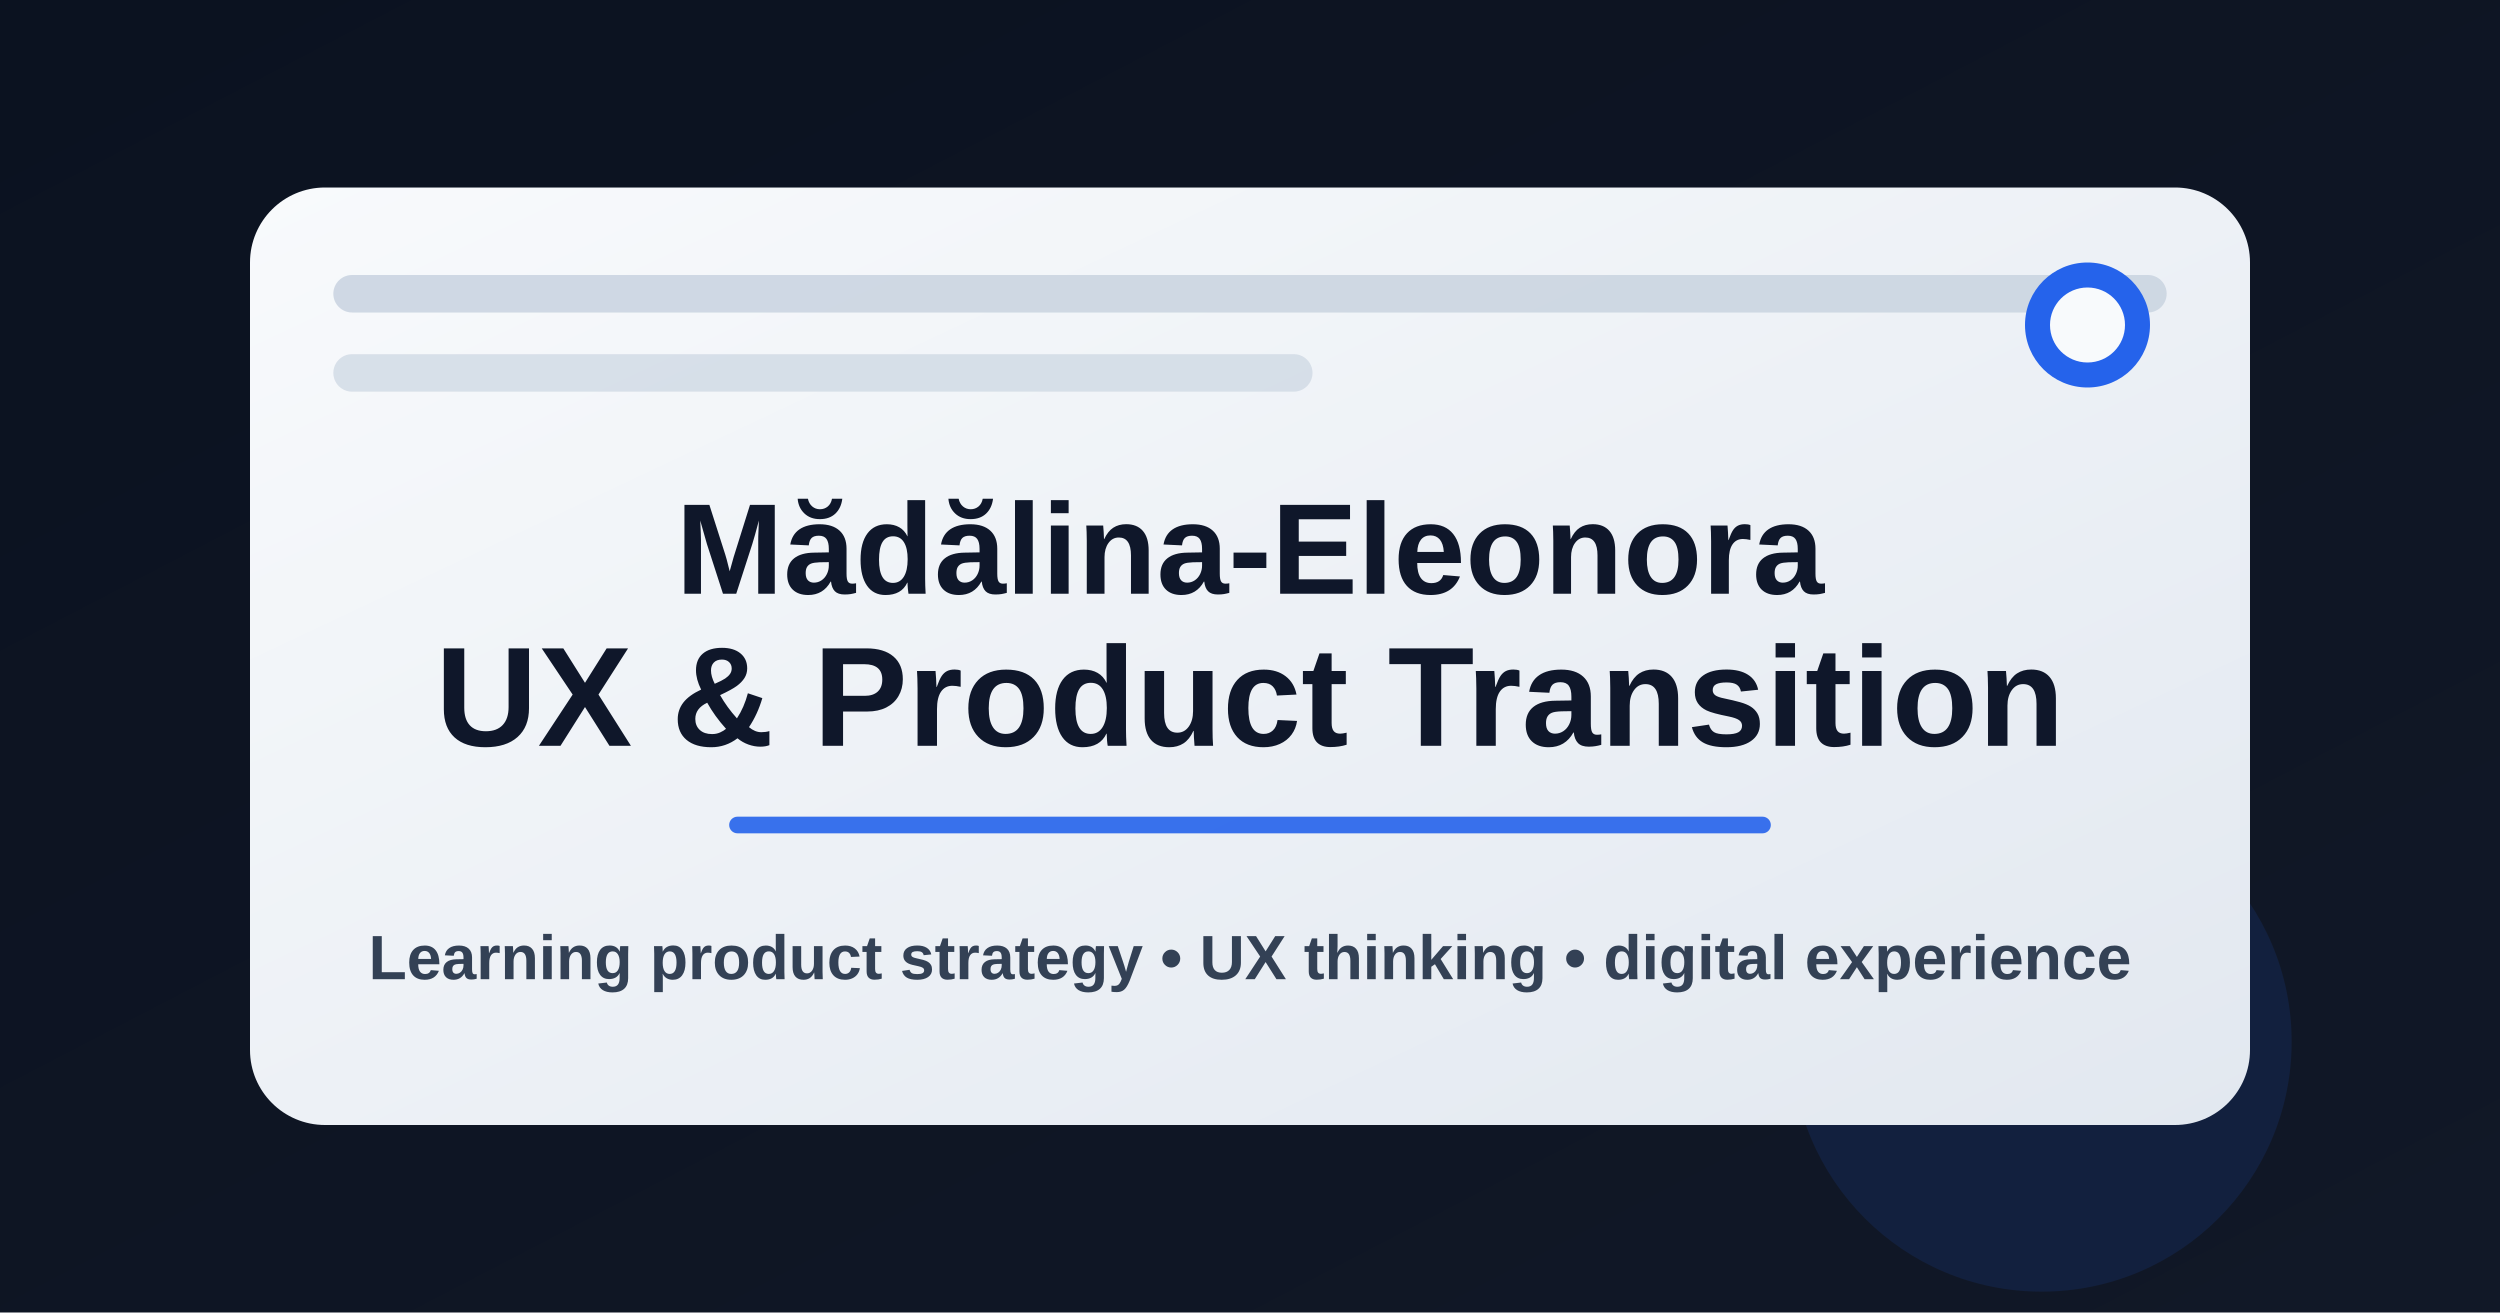
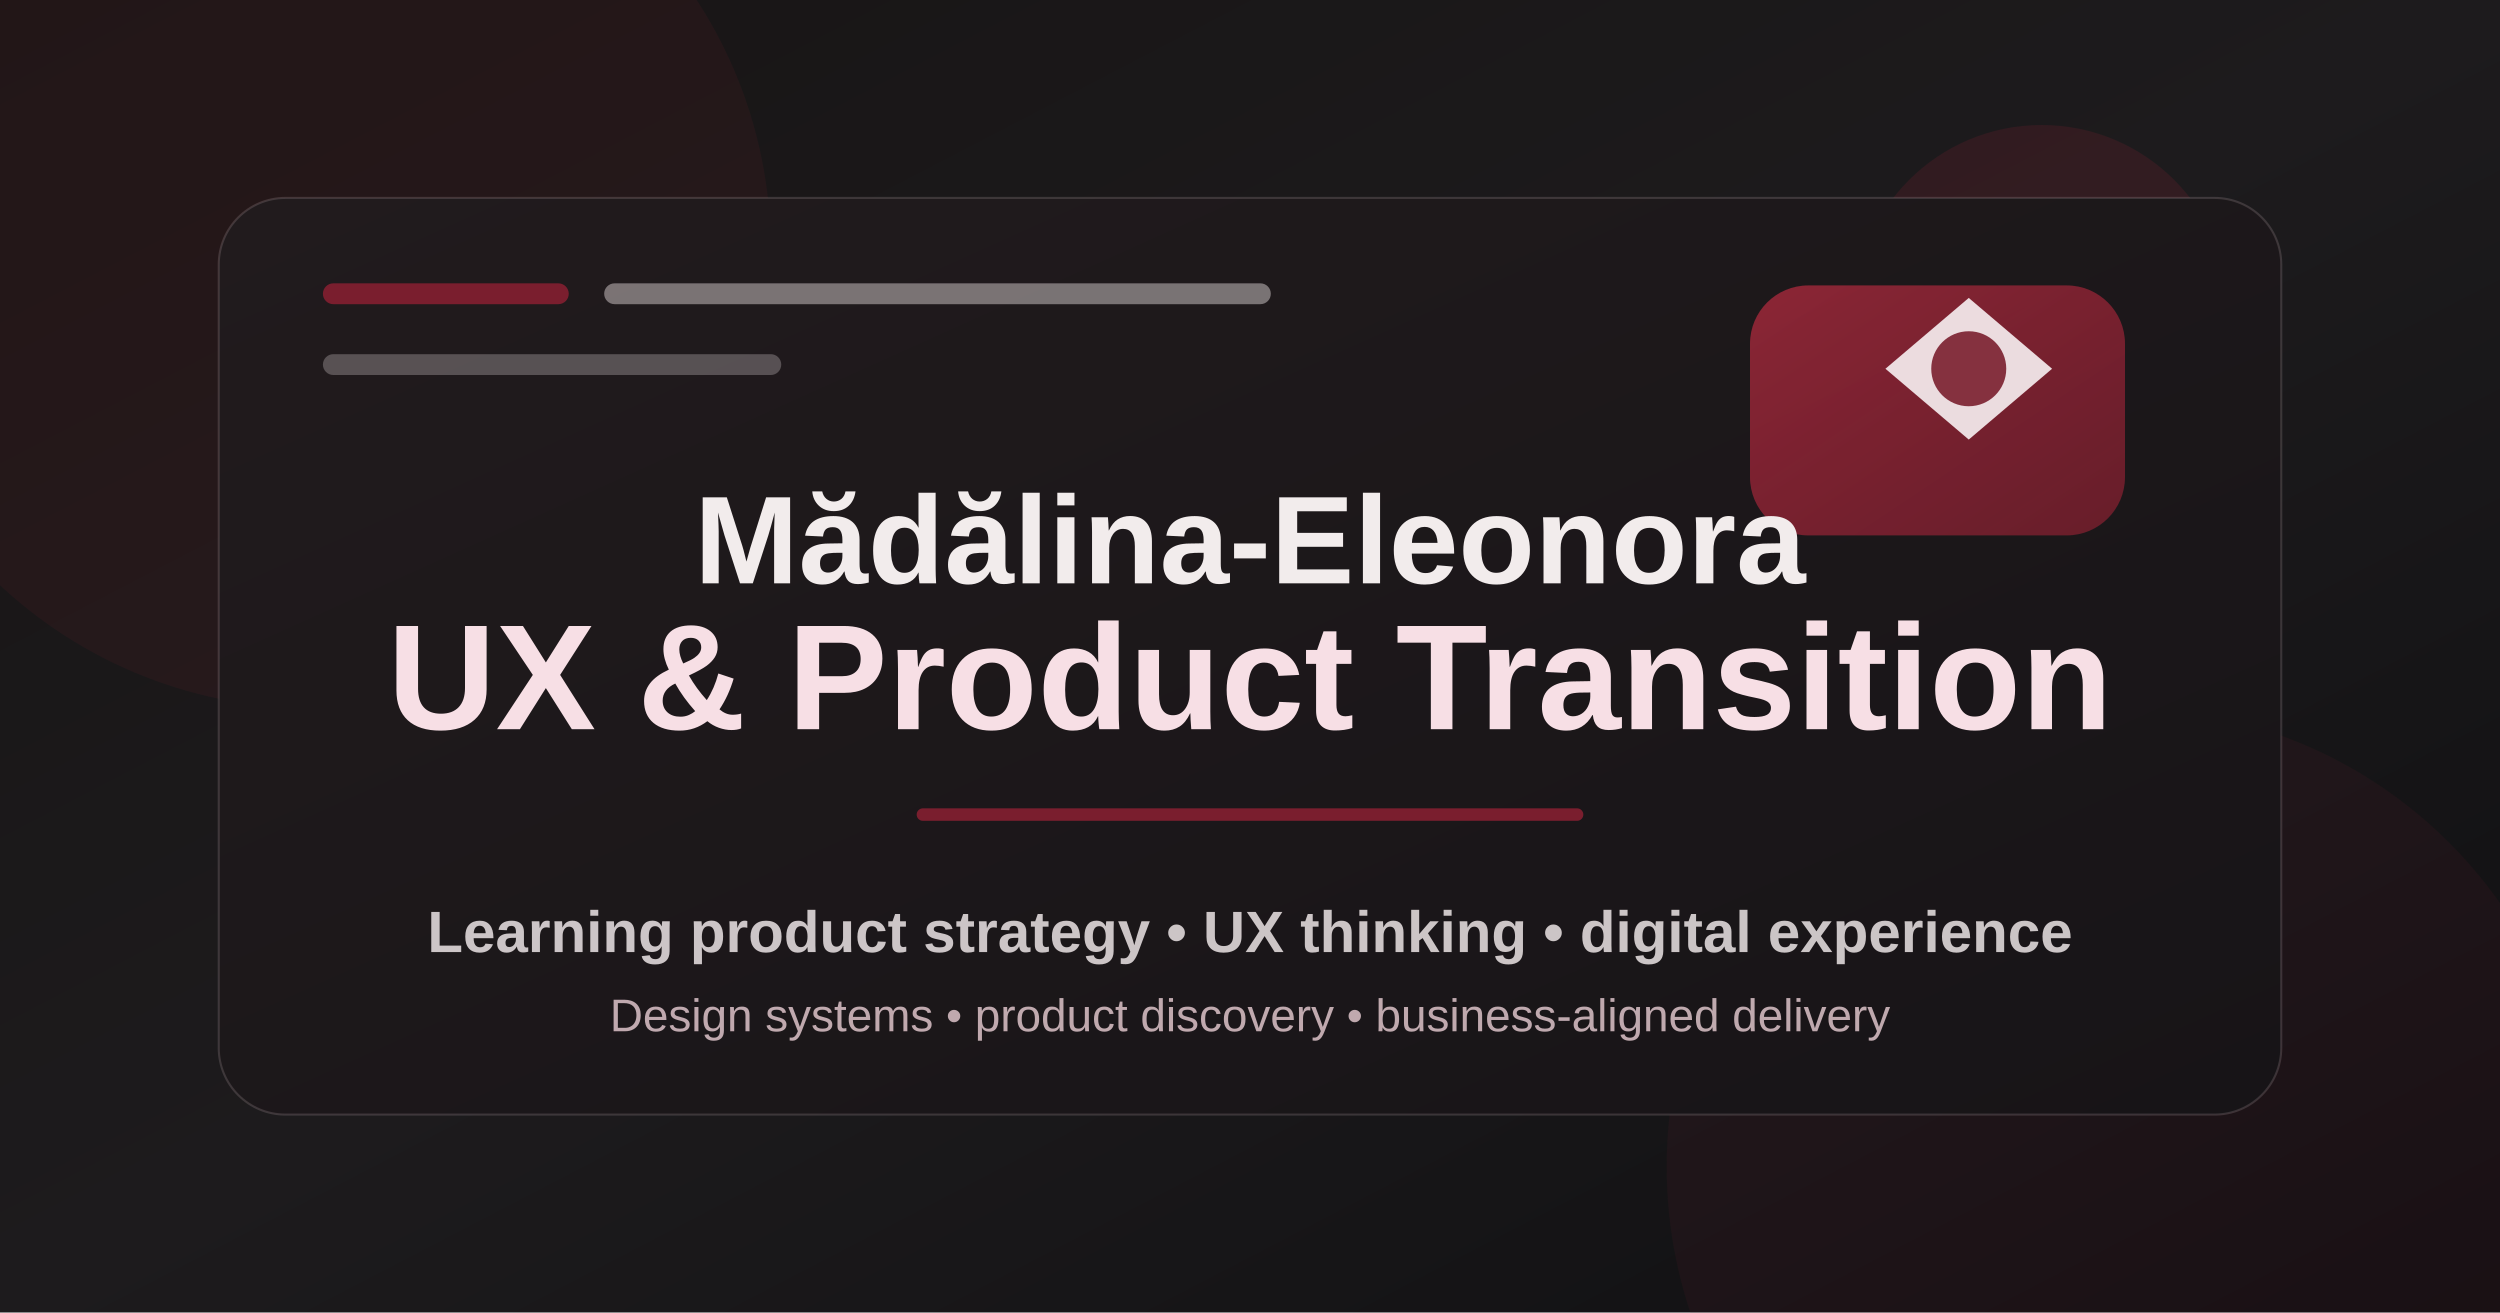
<svg xmlns="http://www.w3.org/2000/svg" width="1200" height="630" viewBox="0 0 1200 630" role="img" aria-labelledby="title desc">
  <defs>
    <linearGradient id="bg" x1="0%" y1="0%" x2="100%" y2="100%">
-       <stop offset="0%" stop-color="#0b1220" />
-       <stop offset="100%" stop-color="#111827" />
+       <stop offset="0%" stop-color="#171414" />
+       <stop offset="50%" stop-color="#1d1b1d" />
+       <stop offset="100%" stop-color="#0f0f11" />
    </linearGradient>
-     <linearGradient id="card" x1="0%" y1="0%" x2="100%" y2="100%">
-       <stop offset="0%" stop-color="#f8fafc" />
-       <stop offset="100%" stop-color="#e2e8f0" />
+     <linearGradient id="glow" x1="0%" y1="0%" x2="100%" y2="100%">
+       <stop offset="0%" stop-color="#a4283b" stop-opacity="0.92" />
+       <stop offset="100%" stop-color="#7a1e2e" stop-opacity="0.9" />
+     </linearGradient>
+     <linearGradient id="panel" x1="0%" y1="0%" x2="100%" y2="100%">
+       <stop offset="0%" stop-color="#211b1d" />
+       <stop offset="100%" stop-color="#171417" />
    </linearGradient>
  </defs>
  <rect width="1200" height="630" fill="url(#bg)" />
-   <circle cx="245" cy="170" r="76" fill="#eff6ff" opacity="0.12" />
-   <circle cx="980" cy="500" r="120" fill="#2563eb" opacity="0.12" />
-   <rect x="120" y="90" width="960" height="450" rx="36" fill="url(#card)" />
-   <rect x="160" y="132" width="880" height="18" rx="9" fill="#cbd5e1" opacity="0.9" />
-   <rect x="160" y="170" width="470" height="18" rx="9" fill="#cbd5e1" opacity="0.7" />
-   <text x="600" y="285" text-anchor="middle" font-family="Segoe UI, Arial, sans-serif" font-size="62" font-weight="700" fill="#0f172a">Mădălina-Eleonora</text>
-   <text x="600" y="358" text-anchor="middle" font-family="Segoe UI, Arial, sans-serif" font-size="68" font-weight="800" fill="#0f172a">UX &amp; Product Transition</text>
-   <rect x="350" y="392" width="500" height="8" rx="4" fill="#2563eb" opacity="0.9" />
-   <text x="600" y="470" text-anchor="middle" font-family="Segoe UI, Arial, sans-serif" font-size="30" font-weight="600" fill="#334155">Learning product strategy • UX thinking • digital experience</text>
-   <circle cx="1002" cy="156" r="30" fill="#2563eb" />
-   <circle cx="1002" cy="156" r="18" fill="#f8fafc" />
+   <circle cx="150" cy="120" r="220" fill="#7a1e2e" opacity="0.12" />
+   <circle cx="1020" cy="560" r="220" fill="#7a1e2e" opacity="0.10" />
+   <circle cx="980" cy="150" r="90" fill="#7a1e2e" opacity="0.22" />
+   <rect x="105" y="95" width="990" height="440" rx="32" fill="url(#panel)" stroke="#d9c5c8" stroke-opacity="0.18" />
+   <rect x="155" y="136" width="118" height="10" rx="5" fill="#7a1e2e" />
+   <rect x="290" y="136" width="320" height="10" rx="5" fill="#e8dfe1" opacity="0.45" />
+   <rect x="155" y="170" width="220" height="10" rx="5" fill="#e8dfe1" opacity="0.28" />
+   <rect x="840" y="137" width="180" height="120" rx="28" fill="url(#glow)" opacity="0.88" />
+   <path d="M905 177 L945 143 L985 177 L945 211 Z" fill="#f5ecee" opacity="0.92" />
+   <circle cx="945" cy="177" r="18" fill="#7a1e2e" opacity="0.9" />
+   <text x="600" y="280" text-anchor="middle" font-family="Segoe UI, Arial, sans-serif" font-size="60" font-weight="700" fill="#f2ecec">Mădălina-Eleonora</text>
+   <text x="600" y="350" text-anchor="middle" font-family="Segoe UI, Arial, sans-serif" font-size="72" font-weight="800" fill="#f7dfe5">UX &amp; Product Transition</text>
+   <rect x="440" y="388" width="320" height="6" rx="3" fill="#7a1e2e" />
+   <text x="600" y="457" text-anchor="middle" font-family="Segoe UI, Arial, sans-serif" font-size="28" font-weight="600" fill="#dfd8d9" opacity="0.9">Learning product strategy • UX thinking • digital
+         experience</text>
+   <text x="600" y="495" text-anchor="middle" font-family="Segoe UI, Arial, sans-serif" font-size="22" font-weight="500" fill="#d1b9bf" opacity="0.9">Design systems • product discovery • business-aligned
+         delivery</text>
</svg>
